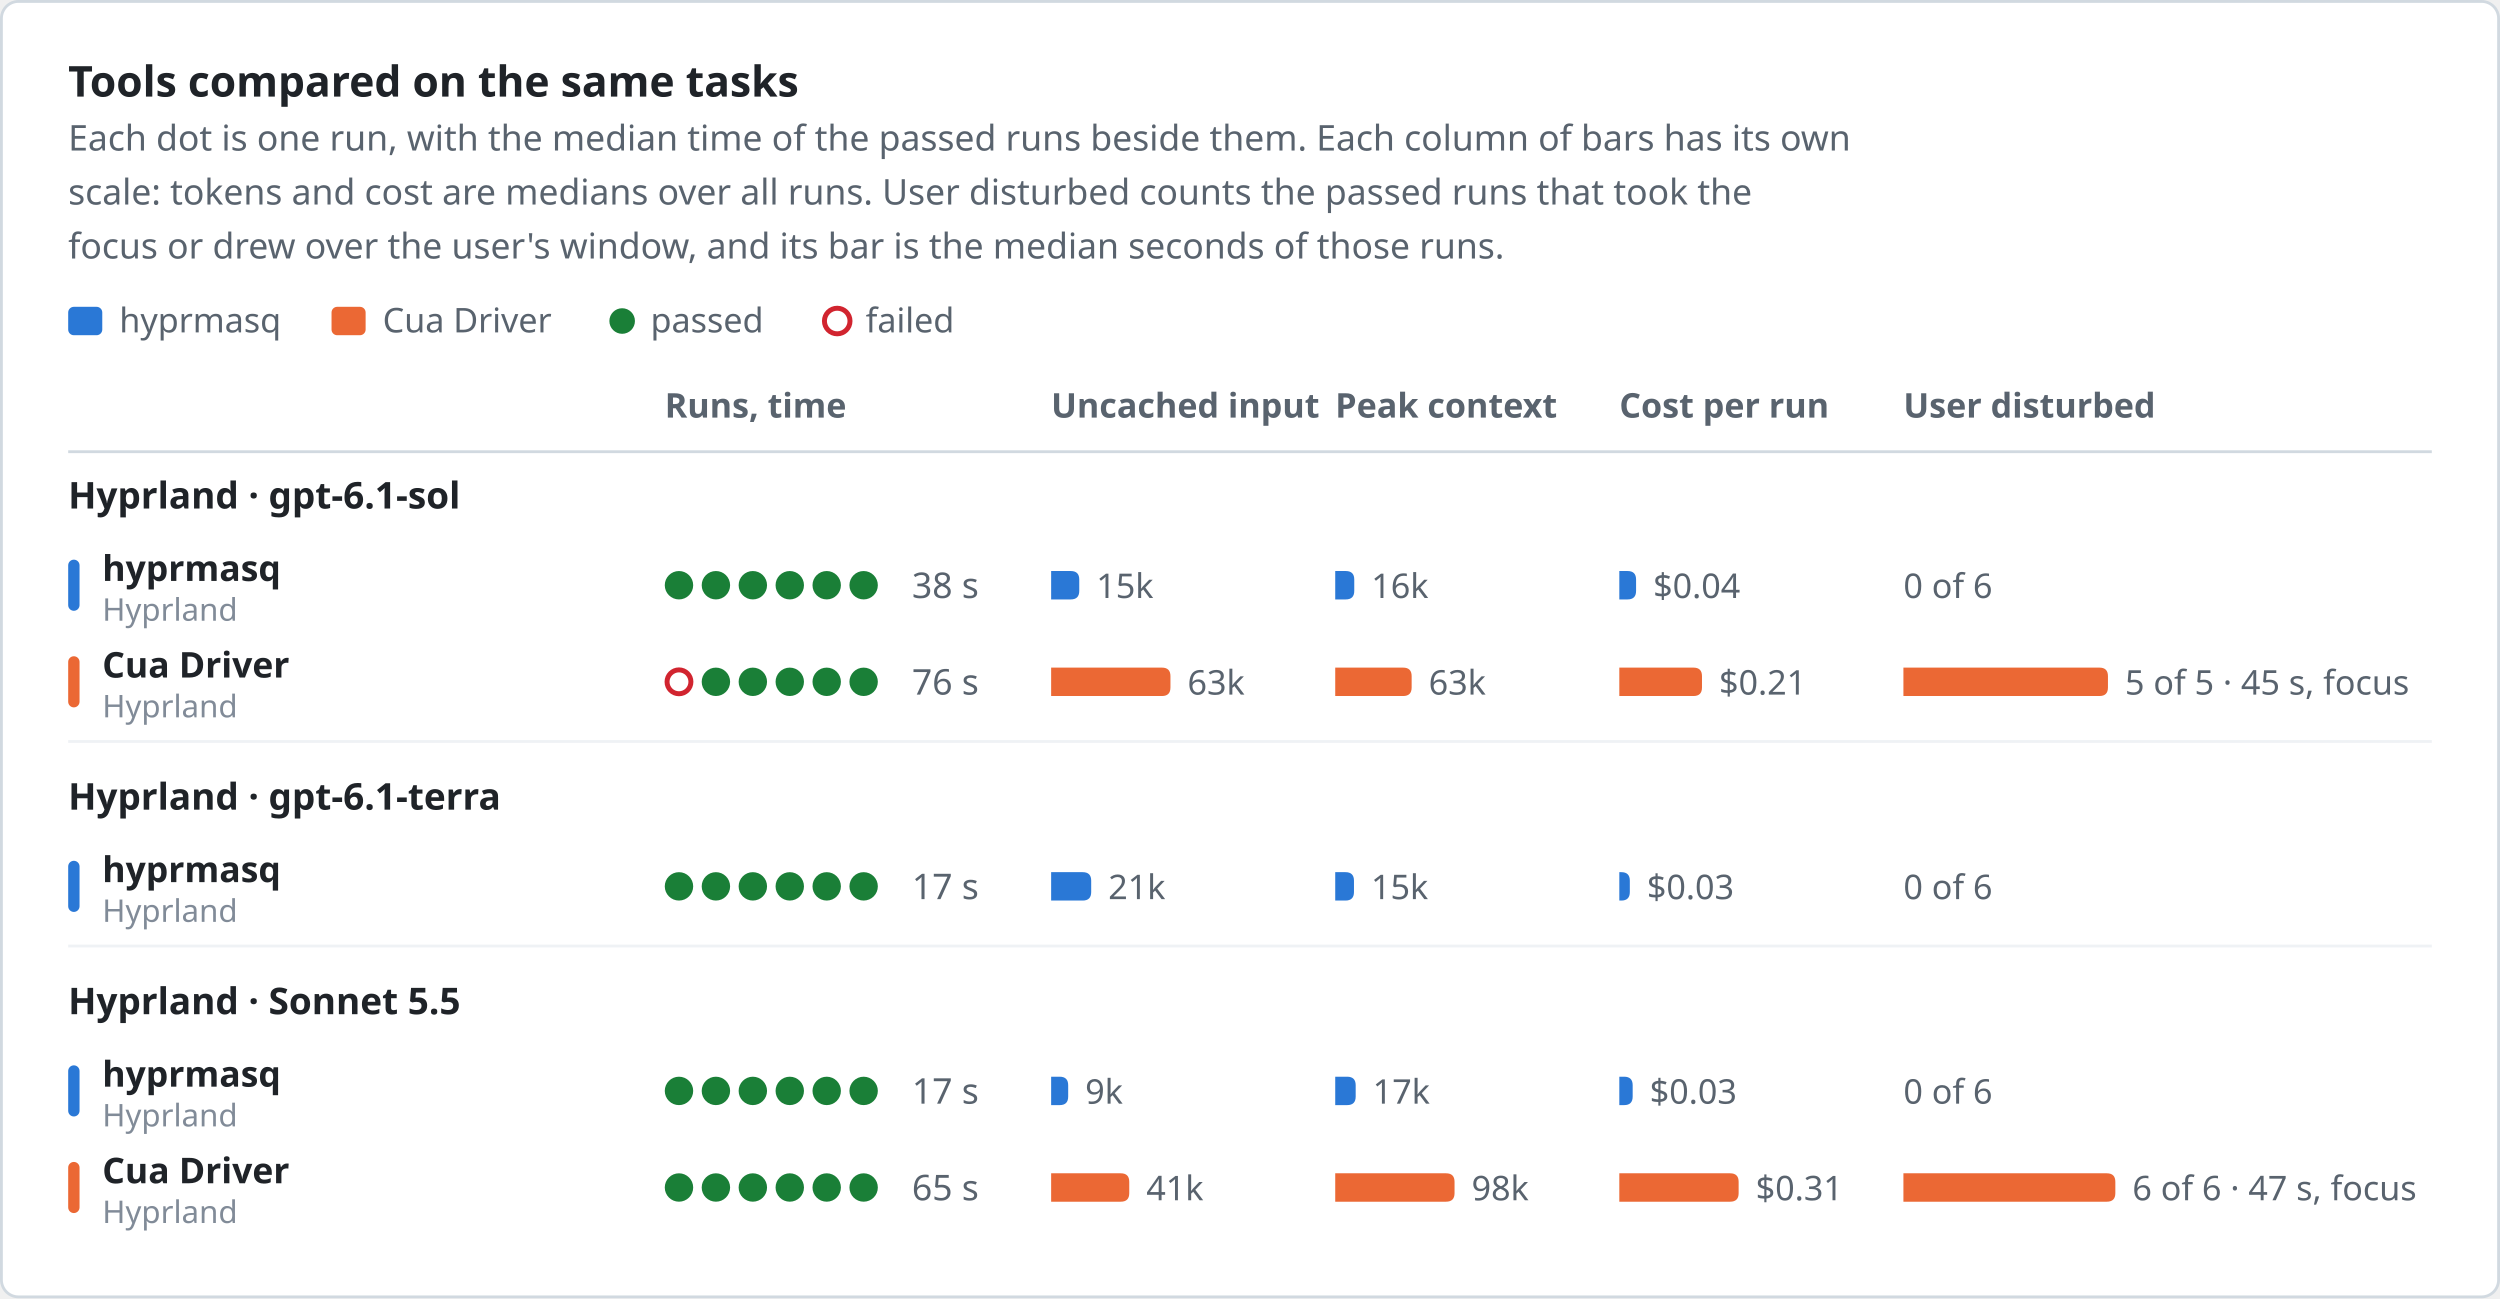
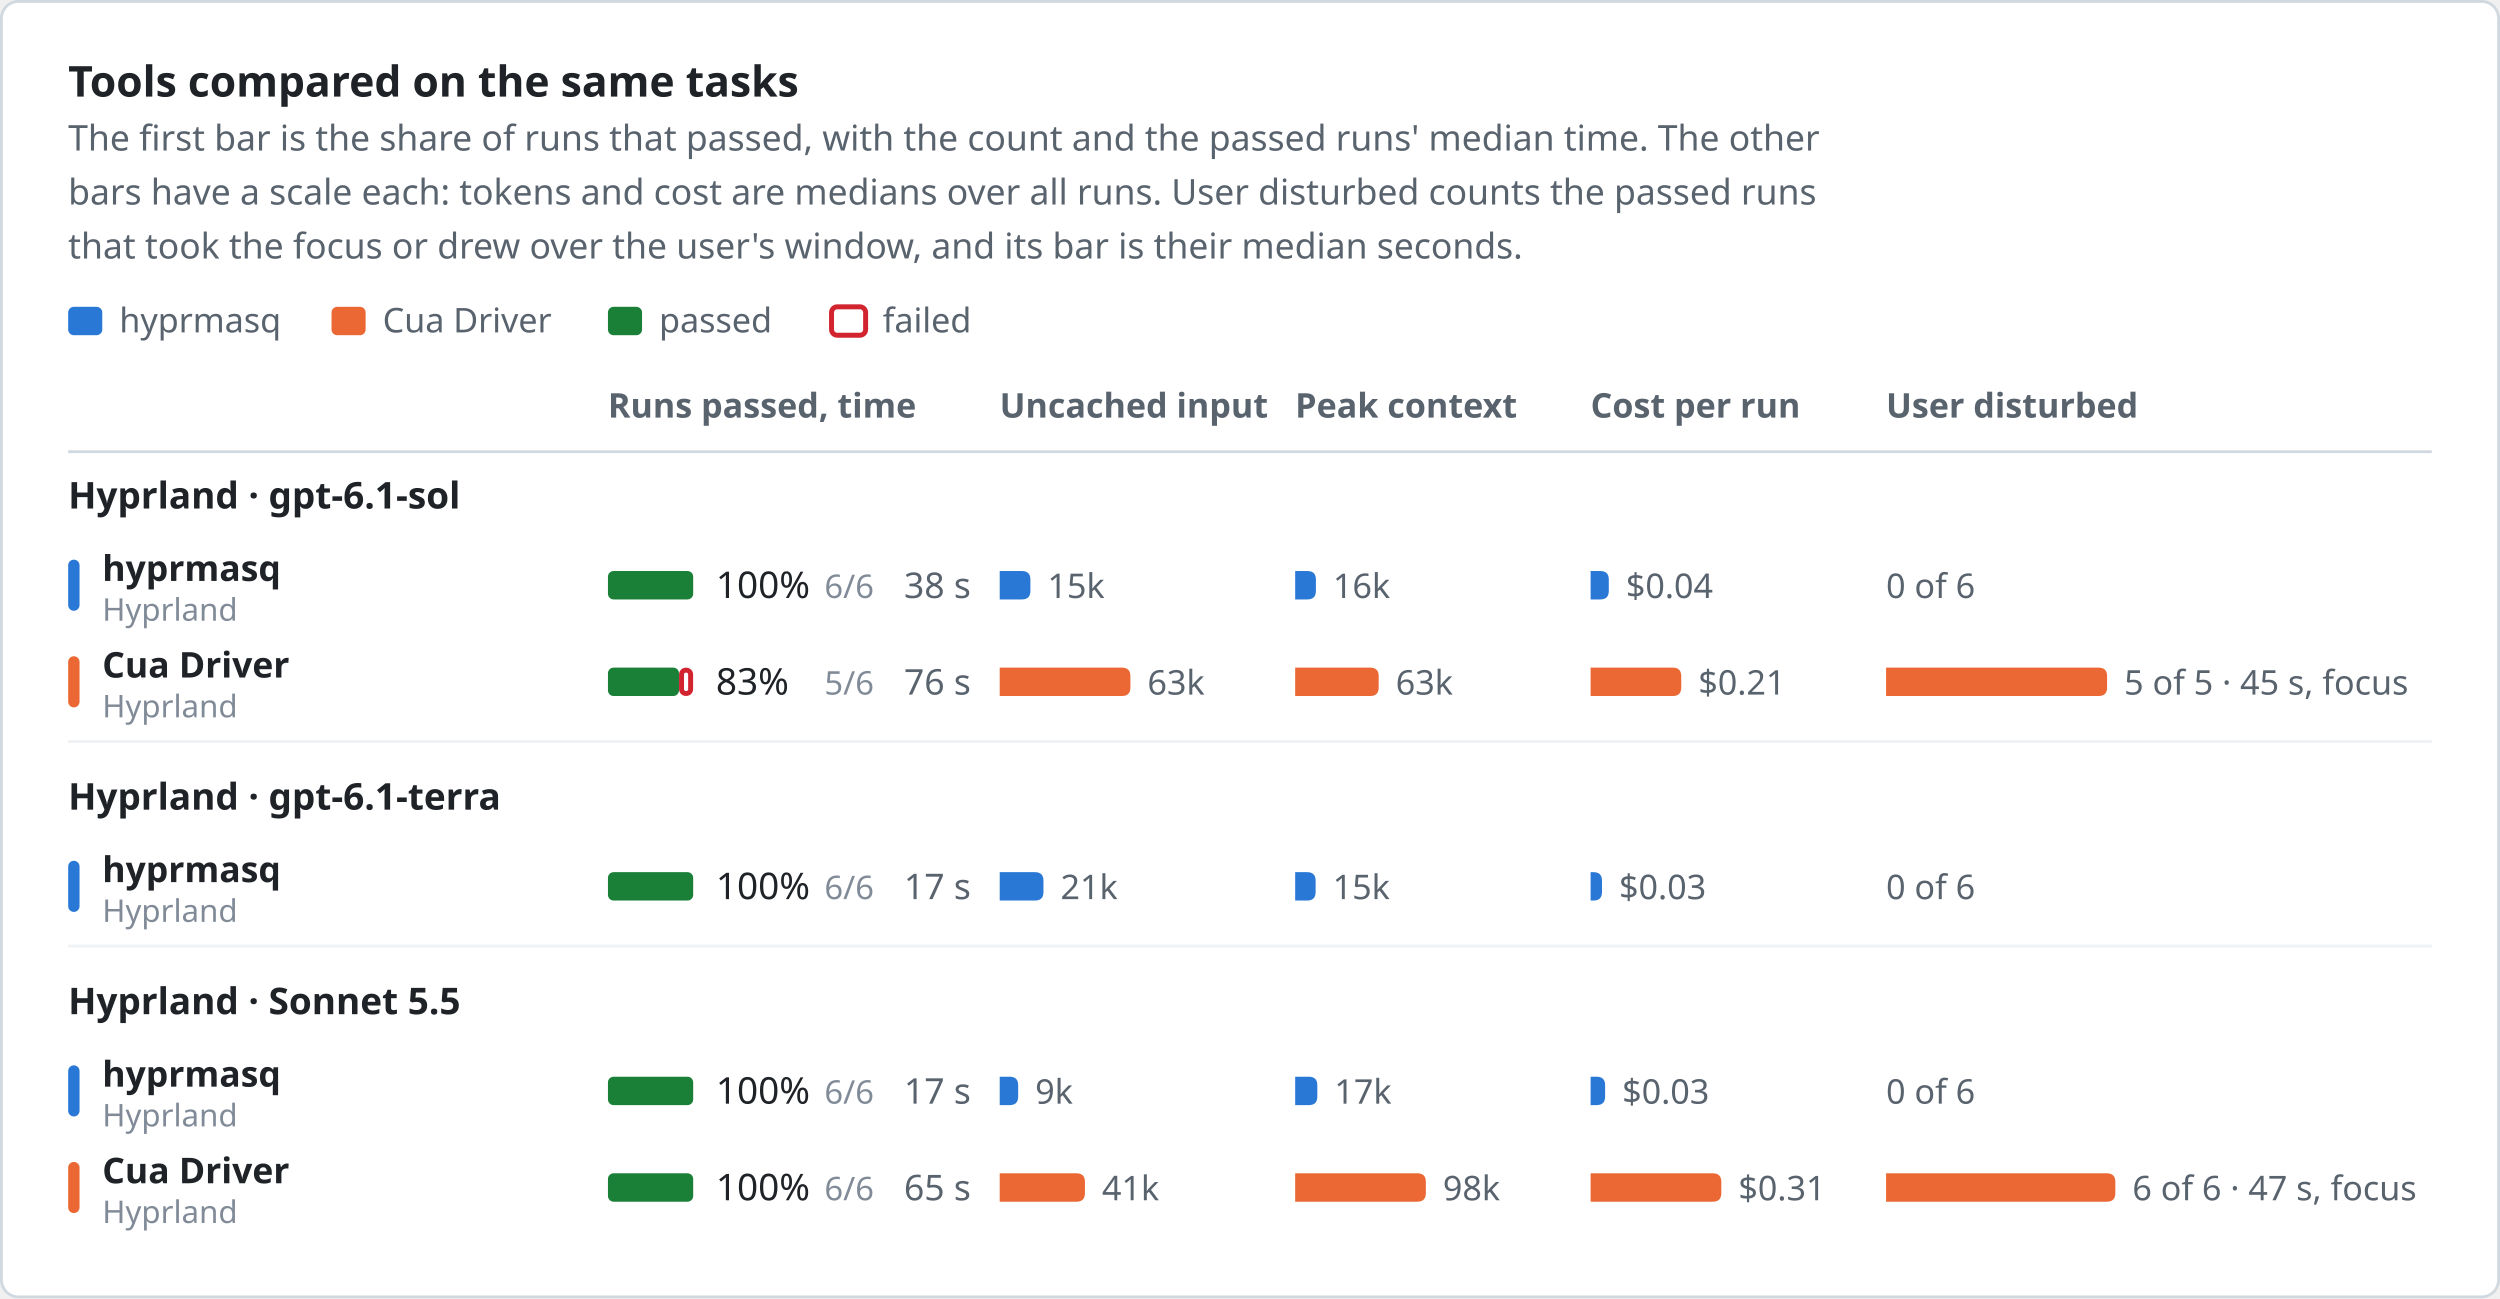
- <svg xmlns="http://www.w3.org/2000/svg" width="880" height="457" viewBox="0 0 880 457" role="img" aria-label="Tools compared on the same tasks: a row per tool for each task and agent, with its runs passed or failed, the median time, and the median uncached input, peak context, cost per run and seconds the user was disturbed.">
+ <svg xmlns="http://www.w3.org/2000/svg" width="880" height="457" viewBox="0 0 880 457" role="img" aria-label="Tools compared on the same tasks: a row per tool for each task and agent, with the share of its runs that passed, the median time, and the median uncached input, peak context, cost per run and seconds the user was disturbed.">
  <style>text{font-family:-apple-system, BlinkMacSystemFont, "Segoe UI", "Noto Sans", Helvetica, Arial, sans-serif;font-variant-numeric:tabular-nums}.t{fill:#1f2328}.t2{fill:#59636e}.m{fill:#818b98}.bg{fill:#ffffff;stroke:#d1d9e0}.grid{stroke:#eff2f5;stroke-width:1}.axis{stroke:#d1d9e0;stroke-width:1}.tools{fill:#2a78d6}.out{fill:#c8d1da}.dot{fill:#424a53;stroke:#ffffff;stroke-width:1.5}.miss{fill:#ffffff;stroke:#d1242f;stroke-width:1.75}.pass{fill:#1a7f37}.fail{fill:#ffffff;stroke:#d1242f;stroke-width:1.75}.cut{stroke:#ffffff;stroke-width:2}.s0{fill:#2a78d6}.s1{fill:#eb6834}.s2{fill:#1baf7a}.s3{fill:#eda100}.s4{fill:#e87ba4}.s5{fill:#008300}.s6{fill:#6250d6}.s7{fill:#e34948}</style>
  <rect x="0.5" y="0.5" width="879" height="456" rx="6" class="bg" />
  <text x="24" y="34" class="t" font-size="15" font-weight="600">Tools compared on the same tasks</text>
-   <text x="24" y="53" class="t2" font-size="12.5">Each dot is one run, with the median time of the passed runs beside them. Each column of bars has its own</text>
-   <text x="24" y="72" class="t2" font-size="12.5">scale: tokens and cost are medians over all runs. User disturbed counts the passed runs that took the</text>
-   <text x="24" y="91" class="t2" font-size="12.5">focus or drew over the user's window, and its bar is the median seconds of those runs.</text>
+   <text x="24" y="53" class="t2" font-size="12.5">The first bar is the share of runs that passed, with the count and the passed runs' median time. The other</text>
+   <text x="24" y="72" class="t2" font-size="12.5">bars have a scale each: tokens and cost are medians over all runs. User disturbed counts the passed runs</text>
+   <text x="24" y="91" class="t2" font-size="12.5">that took the focus or drew over the user's window, and its bar is their median seconds.</text>
  <rect x="24" y="108" width="12" height="10" class="s0" rx="2" />
  <text x="42" y="117" class="t2" font-size="12">hyprmasq</text>
  <rect x="116.7" y="108" width="12" height="10" class="s1" rx="2" />
  <text x="134.7" y="117" class="t2" font-size="12">Cua Driver</text>
-   <circle cx="219" cy="113" r="4.5" class="pass" />
-   <text x="229" y="117" class="t2" font-size="12">passed</text>
-   <circle cx="294.7" cy="113" r="4.5" class="fail" />
-   <text x="304.7" y="117" class="t2" font-size="12">failed</text>
-   <text x="234" y="147" class="t2" font-size="12" font-weight="600">Runs, time</text>
-   <text x="370" y="147" class="t2" font-size="12" font-weight="600">Uncached input</text>
-   <text x="470" y="147" class="t2" font-size="12" font-weight="600">Peak context</text>
-   <text x="570" y="147" class="t2" font-size="12" font-weight="600">Cost per run</text>
-   <text x="670" y="147" class="t2" font-size="12" font-weight="600">User disturbed</text>
+   <rect x="214" y="108" width="12" height="10" class="pass" rx="2" />
+   <text x="232" y="117" class="t2" font-size="12">passed</text>
+   <rect x="292.7" y="108" width="12" height="10" class="fail" rx="2" />
+   <text x="310.7" y="117" class="t2" font-size="12">failed</text>
+   <text x="214" y="147" class="t2" font-size="12" font-weight="600">Runs passed, time</text>
+   <text x="351.9" y="147" class="t2" font-size="12" font-weight="600">Uncached input</text>
+   <text x="455.9" y="147" class="t2" font-size="12" font-weight="600">Peak context</text>
+   <text x="559.9" y="147" class="t2" font-size="12" font-weight="600">Cost per run</text>
+   <text x="663.9" y="147" class="t2" font-size="12" font-weight="600">User disturbed</text>
  <line x1="24" y1="159" x2="856" y2="159" class="axis" />
  <text x="24" y="179" class="t" font-size="13" font-weight="600">Hyprland · gpt-6.1-sol</text>
  <rect x="24" y="197" width="4" height="18" class="s0" rx="2" />
  <text x="36" y="204.5" class="t" font-size="12.5" font-weight="600">hyprmasq</text>
  <text x="36" y="218.5" class="m" font-size="11">Hyprland</text>
-   <circle cx="239" cy="206" r="5" class="pass" />
-   <circle cx="252" cy="206" r="5" class="pass" />
-   <circle cx="265" cy="206" r="5" class="pass" />
-   <circle cx="278" cy="206" r="5" class="pass" />
-   <circle cx="291" cy="206" r="5" class="pass" />
-   <circle cx="304" cy="206" r="5" class="pass" />
-   <text x="321" y="210.5" class="t2" font-size="12.5">38 s</text>
-   <path d="M370 201H376.9Q379.9 201 379.9 204V208Q379.9 211 376.9 211H370Z" class="s0" />
-   <text x="385.9" y="210.5" class="t2" font-size="12">15k</text>
-   <path d="M470 201H473.7Q476.7 201 476.7 204V208Q476.7 211 473.7 211H470Z" class="s0" />
-   <text x="482.7" y="210.5" class="t2" font-size="12">16k</text>
-   <path d="M570 201H572.9Q575.9 201 575.9 204V208Q575.9 211 572.9 211H570Z" class="s0" />
-   <text x="581.9" y="210.5" class="t2" font-size="12">$0.04</text>
-   <text x="670" y="210.5" class="t2" font-size="12">0 of 6</text>
+   <rect x="214" y="201" width="30" height="10" class="pass" rx="2" />
+   <text x="252" y="210.5" class="t" font-size="13">100%</text>
+   <text x="290.2" y="210.5" class="m" font-size="11.5">6/6</text>
+   <text x="318.2" y="210.5" class="t2" font-size="12.5">38 s</text>
+   <path d="M351.9 201H359.7Q362.7 201 362.7 204V208Q362.7 211 359.7 211H351.9Z" class="s0" />
+   <text x="368.7" y="210.5" class="t2" font-size="12">15k</text>
+   <path d="M455.9 201H460.2Q463.2 201 463.2 204V208Q463.2 211 460.2 211H455.9Z" class="s0" />
+   <text x="469.2" y="210.5" class="t2" font-size="12">16k</text>
+   <path d="M559.9 201H563.3Q566.3 201 566.3 204V208Q566.3 211 563.3 211H559.9Z" class="s0" />
+   <text x="572.3" y="210.5" class="t2" font-size="12">$0.04</text>
+   <text x="663.9" y="210.5" class="t2" font-size="12">0 of 6</text>
  <rect x="24" y="231" width="4" height="18" class="s1" rx="2" />
  <text x="36" y="238.5" class="t" font-size="12.5" font-weight="600">Cua Driver</text>
  <text x="36" y="252.5" class="m" font-size="11">Hyprland</text>
-   <circle cx="239" cy="240" r="4.2" class="fail" />
-   <circle cx="252" cy="240" r="5" class="pass" />
-   <circle cx="265" cy="240" r="5" class="pass" />
-   <circle cx="278" cy="240" r="5" class="pass" />
-   <circle cx="291" cy="240" r="5" class="pass" />
-   <circle cx="304" cy="240" r="5" class="pass" />
-   <text x="321" y="244.5" class="t2" font-size="12.5">76 s</text>
-   <path d="M370 235H409Q412 235 412 238V242Q412 245 409 245H370Z" class="s1" />
-   <text x="418" y="244.5" class="t2" font-size="12">63k</text>
-   <path d="M470 235H493.9Q496.9 235 496.9 238V242Q496.9 245 493.9 245H470Z" class="s1" />
-   <text x="502.9" y="244.5" class="t2" font-size="12">63k</text>
-   <path d="M570 235H596.1Q599.1 235 599.1 238V242Q599.1 245 596.1 245H570Z" class="s1" />
-   <text x="605.1" y="244.5" class="t2" font-size="12">$0.21</text>
-   <path d="M670 235H739Q742 235 742 238V242Q742 245 739 245H670Z" class="s1" />
-   <text x="748" y="244.5" class="t2" font-size="12">5 of 5 · 45 s, focus</text>
+   <rect x="239.9" y="235.9" width="3.2" height="8.2" class="fail" rx="1.5" />
+   <rect x="214" y="235" width="25" height="10" class="pass" rx="2" />
+   <text x="252" y="244.5" class="t" font-size="13">83%</text>
+   <text x="290.2" y="244.5" class="m" font-size="11.5">5/6</text>
+   <text x="318.2" y="244.5" class="t2" font-size="12.5">76 s</text>
+   <path d="M351.9 235H394.9Q397.9 235 397.9 238V242Q397.9 245 394.9 245H351.9Z" class="s1" />
+   <text x="403.9" y="244.5" class="t2" font-size="12">63k</text>
+   <path d="M455.9 235H482.3Q485.3 235 485.3 238V242Q485.3 245 482.3 245H455.9Z" class="s1" />
+   <text x="491.3" y="244.5" class="t2" font-size="12">63k</text>
+   <path d="M559.9 235H588.8Q591.8 235 591.8 238V242Q591.8 245 588.8 245H559.9Z" class="s1" />
+   <text x="597.8" y="244.5" class="t2" font-size="12">$0.21</text>
+   <path d="M663.9 235H738.7Q741.7 235 741.7 238V242Q741.7 245 738.7 245H663.9Z" class="s1" />
+   <text x="747.7" y="244.5" class="t2" font-size="12">5 of 5 · 45 s, focus</text>
  <line x1="24" y1="261" x2="856" y2="261" class="grid" />
  <text x="24" y="285" class="t" font-size="13" font-weight="600">Hyprland · gpt-6.1-terra</text>
  <rect x="24" y="303" width="4" height="18" class="s0" rx="2" />
  <text x="36" y="310.5" class="t" font-size="12.5" font-weight="600">hyprmasq</text>
  <text x="36" y="324.5" class="m" font-size="11">Hyprland</text>
-   <circle cx="239" cy="312" r="5" class="pass" />
-   <circle cx="252" cy="312" r="5" class="pass" />
-   <circle cx="265" cy="312" r="5" class="pass" />
-   <circle cx="278" cy="312" r="5" class="pass" />
-   <circle cx="291" cy="312" r="5" class="pass" />
-   <circle cx="304" cy="312" r="5" class="pass" />
-   <text x="321" y="316.5" class="t2" font-size="12.5">17 s</text>
-   <path d="M370 307H381.1Q384.1 307 384.1 310V314Q384.1 317 381.1 317H370Z" class="s0" />
-   <text x="390.1" y="316.5" class="t2" font-size="12">21k</text>
-   <path d="M470 307H473.6Q476.6 307 476.6 310V314Q476.6 317 473.6 317H470Z" class="s0" />
-   <text x="482.6" y="316.5" class="t2" font-size="12">15k</text>
-   <path d="M570 307H570.7Q573.7 307 573.7 310V314Q573.7 317 570.7 317H570Z" class="s0" />
-   <text x="579.7" y="316.5" class="t2" font-size="12">$0.03</text>
-   <text x="670" y="316.5" class="t2" font-size="12">0 of 6</text>
+   <rect x="214" y="307" width="30" height="10" class="pass" rx="2" />
+   <text x="252" y="316.5" class="t" font-size="13">100%</text>
+   <text x="290.2" y="316.5" class="m" font-size="11.5">6/6</text>
+   <text x="318.2" y="316.5" class="t2" font-size="12.5">17 s</text>
+   <path d="M351.9 307H364.3Q367.3 307 367.3 310V314Q367.3 317 364.3 317H351.9Z" class="s0" />
+   <text x="373.3" y="316.5" class="t2" font-size="12">21k</text>
+   <path d="M455.9 307H460.1Q463.1 307 463.1 310V314Q463.1 317 460.1 317H455.9Z" class="s0" />
+   <text x="469.1" y="316.5" class="t2" font-size="12">15k</text>
+   <path d="M559.9 307H560.9Q563.9 307 563.9 310V314Q563.9 317 560.9 317H559.9Z" class="s0" />
+   <text x="569.9" y="316.5" class="t2" font-size="12">$0.03</text>
+   <text x="663.9" y="316.5" class="t2" font-size="12">0 of 6</text>
  <line x1="24" y1="333" x2="856" y2="333" class="grid" />
  <text x="24" y="357" class="t" font-size="13" font-weight="600">Hyprland · Sonnet 5.5</text>
  <rect x="24" y="375" width="4" height="18" class="s0" rx="2" />
  <text x="36" y="382.5" class="t" font-size="12.5" font-weight="600">hyprmasq</text>
  <text x="36" y="396.5" class="m" font-size="11">Hyprland</text>
-   <circle cx="239" cy="384" r="5" class="pass" />
-   <circle cx="252" cy="384" r="5" class="pass" />
-   <circle cx="265" cy="384" r="5" class="pass" />
-   <circle cx="278" cy="384" r="5" class="pass" />
-   <circle cx="291" cy="384" r="5" class="pass" />
-   <circle cx="304" cy="384" r="5" class="pass" />
-   <text x="321" y="388.5" class="t2" font-size="12.5">17 s</text>
-   <path d="M370 379H373Q376 379 376 382V386Q376 389 373 389H370Z" class="s0" />
-   <text x="382" y="388.5" class="t2" font-size="12">9k</text>
-   <path d="M470 379H474.2Q477.2 379 477.2 382V386Q477.2 389 474.2 389H470Z" class="s0" />
-   <text x="483.2" y="388.5" class="t2" font-size="12">17k</text>
-   <path d="M570 379H571.7Q574.7 379 574.7 382V386Q574.7 389 571.7 389H570Z" class="s0" />
-   <text x="580.7" y="388.5" class="t2" font-size="12">$0.03</text>
-   <text x="670" y="388.5" class="t2" font-size="12">0 of 6</text>
+   <rect x="214" y="379" width="30" height="10" class="pass" rx="2" />
+   <text x="252" y="388.5" class="t" font-size="13">100%</text>
+   <text x="290.2" y="388.5" class="m" font-size="11.5">6/6</text>
+   <text x="318.2" y="388.5" class="t2" font-size="12.5">17 s</text>
+   <path d="M351.9 379H355.4Q358.4 379 358.4 382V386Q358.4 389 355.4 389H351.9Z" class="s0" />
+   <text x="364.4" y="388.5" class="t2" font-size="12">9k</text>
+   <path d="M455.9 379H460.7Q463.7 379 463.7 382V386Q463.7 389 460.7 389H455.9Z" class="s0" />
+   <text x="469.7" y="388.5" class="t2" font-size="12">17k</text>
+   <path d="M559.9 379H562Q565 379 565 382V386Q565 389 562 389H559.9Z" class="s0" />
+   <text x="571" y="388.5" class="t2" font-size="12">$0.03</text>
+   <text x="663.9" y="388.5" class="t2" font-size="12">0 of 6</text>
  <rect x="24" y="409" width="4" height="18" class="s1" rx="2" />
  <text x="36" y="416.5" class="t" font-size="12.5" font-weight="600">Cua Driver</text>
  <text x="36" y="430.5" class="m" font-size="11">Hyprland</text>
-   <circle cx="239" cy="418" r="5" class="pass" />
-   <circle cx="252" cy="418" r="5" class="pass" />
-   <circle cx="265" cy="418" r="5" class="pass" />
-   <circle cx="278" cy="418" r="5" class="pass" />
-   <circle cx="291" cy="418" r="5" class="pass" />
-   <circle cx="304" cy="418" r="5" class="pass" />
-   <text x="321" y="422.5" class="t2" font-size="12.5">65 s</text>
-   <path d="M370 413H394.5Q397.5 413 397.5 416V420Q397.5 423 394.5 423H370Z" class="s1" />
-   <text x="403.5" y="422.5" class="t2" font-size="12">41k</text>
-   <path d="M470 413H509Q512 413 512 416V420Q512 423 509 423H470Z" class="s1" />
-   <text x="518" y="422.5" class="t2" font-size="12">98k</text>
-   <path d="M570 413H609Q612 413 612 416V420Q612 423 609 423H570Z" class="s1" />
-   <text x="618" y="422.5" class="t2" font-size="12">$0.31</text>
-   <path d="M670 413H741.6Q744.6 413 744.6 416V420Q744.6 423 741.6 423H670Z" class="s1" />
+   <rect x="214" y="413" width="30" height="10" class="pass" rx="2" />
+   <text x="252" y="422.5" class="t" font-size="13">100%</text>
+   <text x="290.2" y="422.5" class="m" font-size="11.5">6/6</text>
+   <text x="318.2" y="422.5" class="t2" font-size="12.5">65 s</text>
+   <path d="M351.9 413H378.9Q381.9 413 381.9 416V420Q381.9 423 378.9 423H351.9Z" class="s1" />
+   <text x="387.9" y="422.5" class="t2" font-size="12">41k</text>
+   <path d="M455.9 413H498.9Q501.9 413 501.9 416V420Q501.9 423 498.9 423H455.9Z" class="s1" />
+   <text x="507.9" y="422.5" class="t2" font-size="12">98k</text>
+   <path d="M559.9 413H602.9Q605.9 413 605.9 416V420Q605.9 423 602.9 423H559.9Z" class="s1" />
+   <text x="611.9" y="422.5" class="t2" font-size="12">$0.31</text>
+   <path d="M663.9 413H741.6Q744.6 413 744.6 416V420Q744.6 423 741.6 423H663.9Z" class="s1" />
  <text x="750.6" y="422.5" class="t2" font-size="12">6 of 6 · 47 s, focus</text>
</svg>
